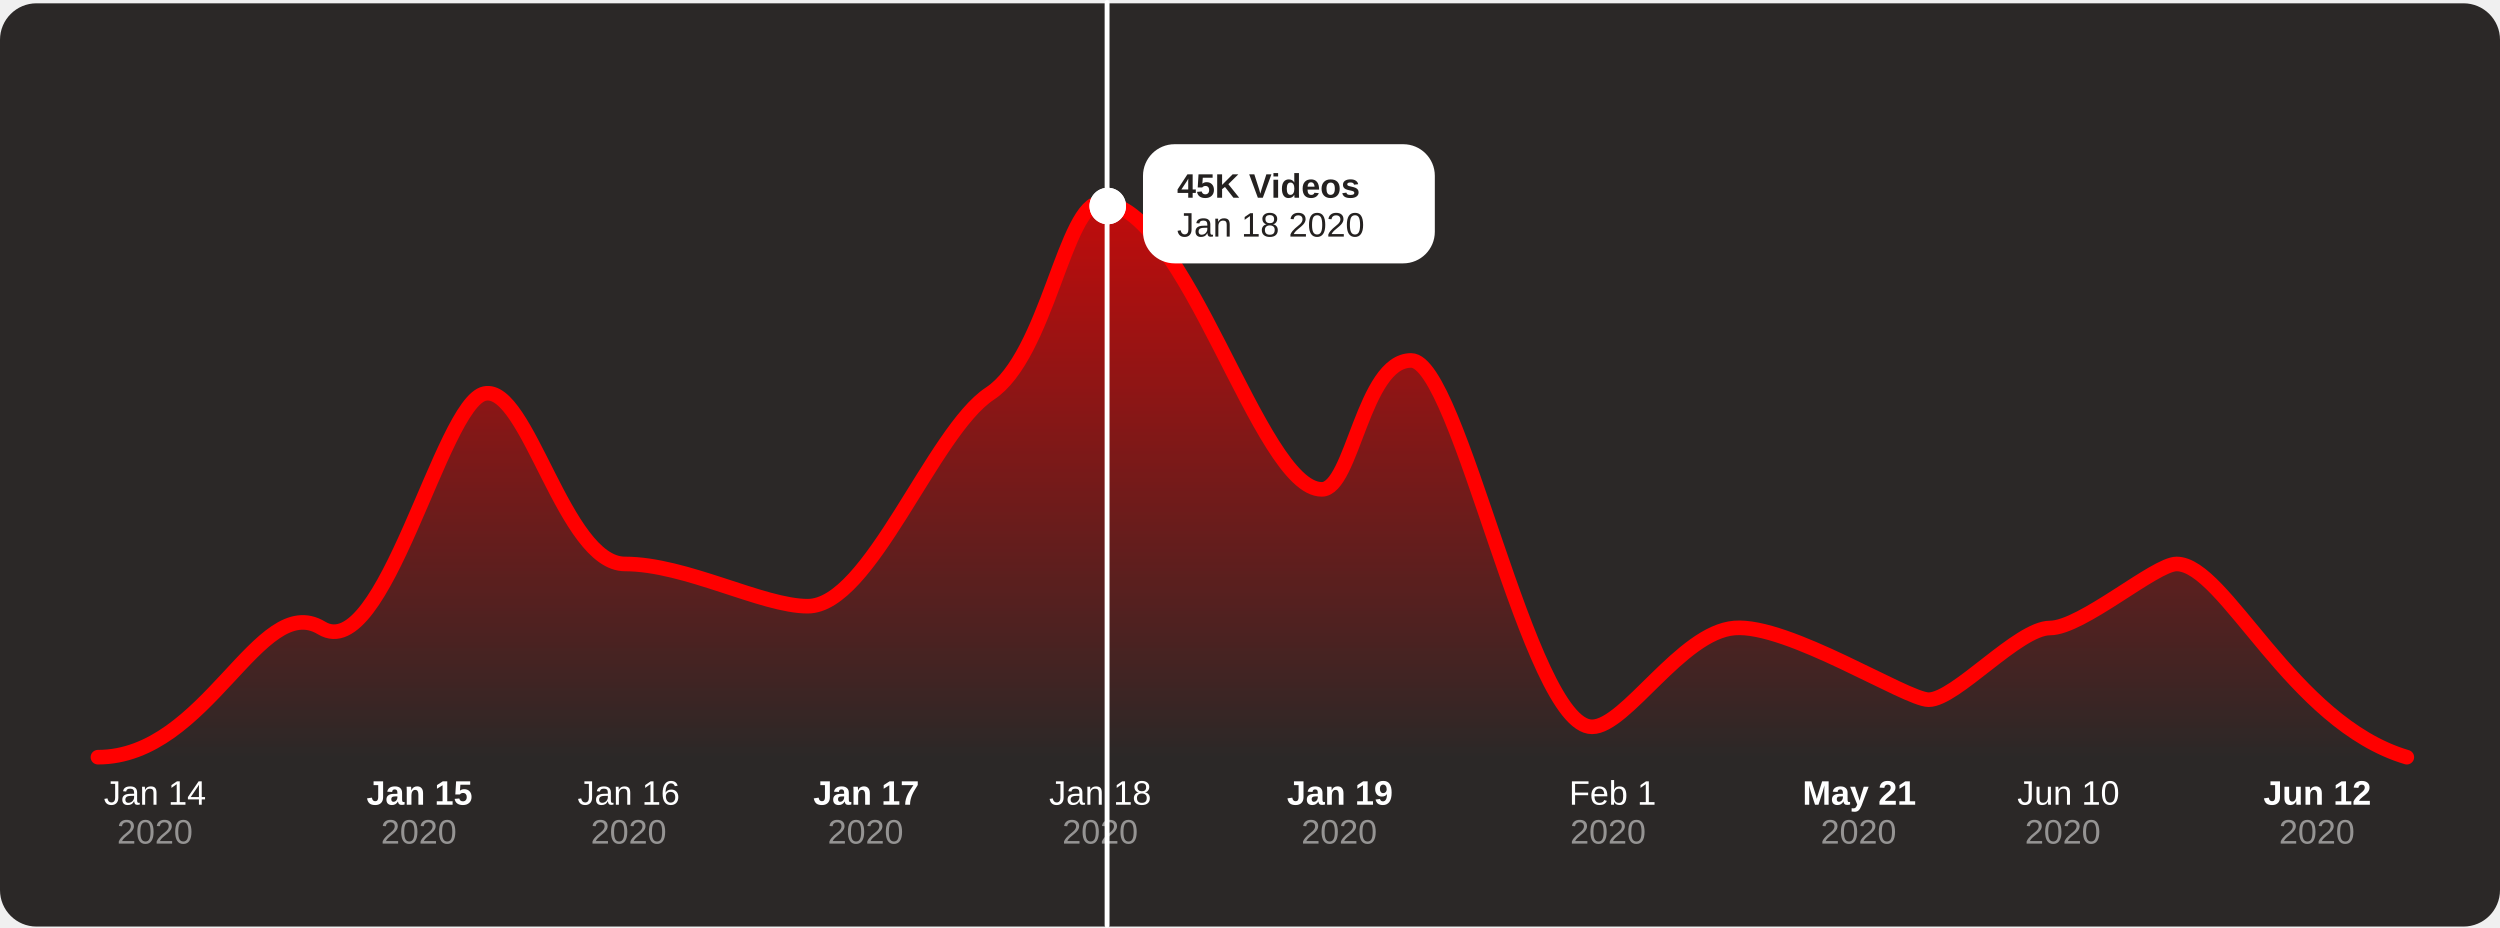
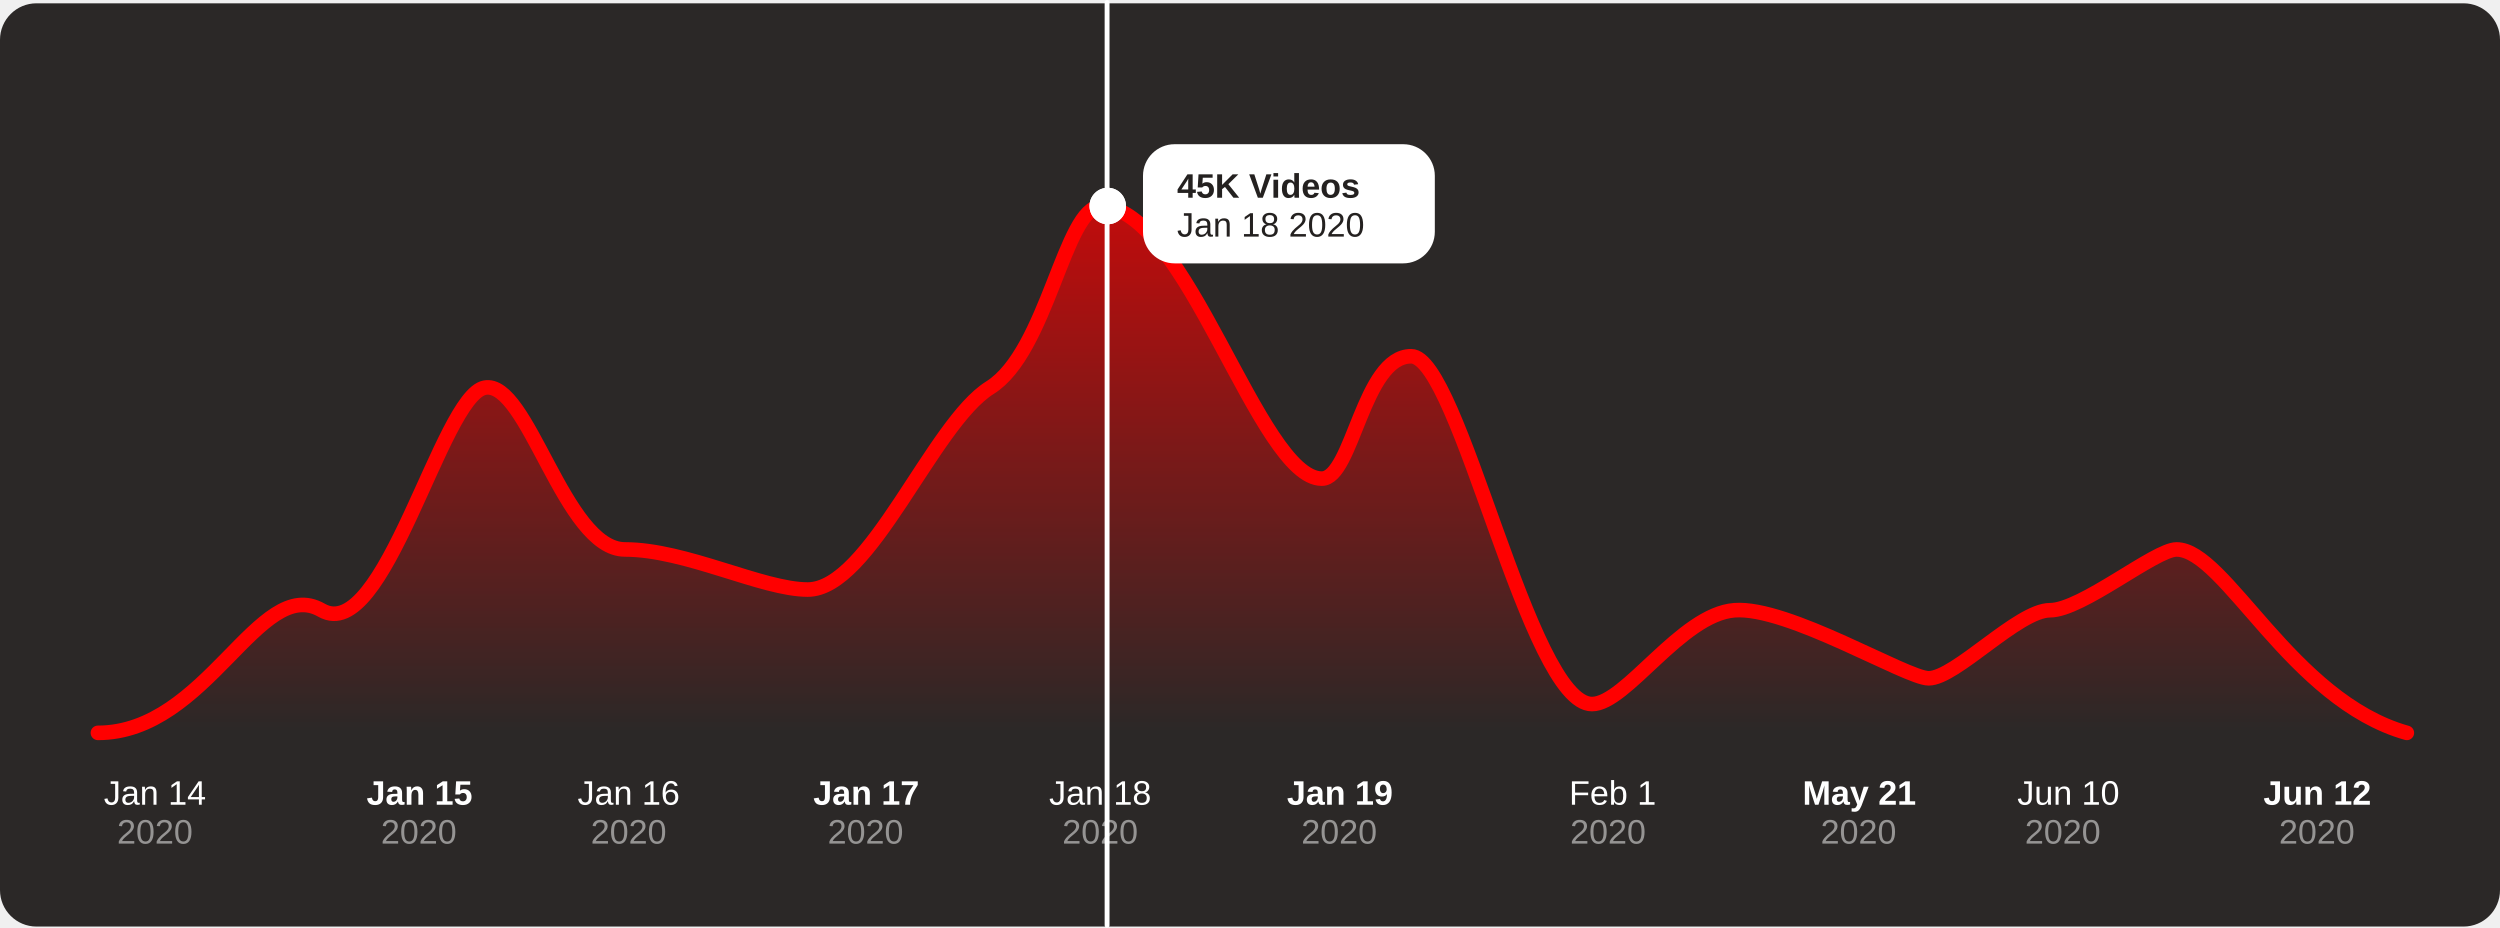
<svg xmlns="http://www.w3.org/2000/svg" width="1028" height="381.5" viewBox="0 0 1028 381.5">
  <defs>
    <style>.a{fill:#2b2827;}.b{stroke:red;stroke-width:6px;fill:url(#a);}.b,.f{stroke-linecap:round;}.c,.d,.e,.g,.h{fill:#fff;}.c,.d,.e,.i,.j{stroke:rgba(0,0,0,0);font-size:14px;}.c,.d,.i{font-family:ArialMT, Arial;}.d{opacity:0.501;}.e,.j{font-family:Arial-BoldMT, Arial;font-weight:700;}.f,.l{fill:none;}.f,.g{stroke:#fff;}.f{stroke-width:2px;}.i,.j{fill:#242120;}.k{stroke:none;}</style>
    <linearGradient id="a" x1="0.5" x2="0.5" y2="1" gradientUnits="objectBoundingBox">
      <stop offset="0" stop-color="red" stop-opacity="0.706" />
      <stop offset="1" stop-color="red" stop-opacity="0" />
    </linearGradient>
  </defs>
  <g transform="translate(0 1)">
    <rect class="a" width="1028" height="379.639" rx="15" transform="translate(0 0.361)" />
    <g transform="translate(39 82.348)">
-       <path class="b" d="M8607.06,22929.559c45.013,0,66.254-68.684,91.962-53.125s49.289-92.646,67.04-96.393,32.751,70.063,57.726,70.063,56.444,17.371,75.125,17.371c25.662,0,51.343-71.9,74.938-87.434s30.808-78.488,45.616-78.488c35.008,0,65.034,117.875,90.851,117.875,12.677,0,16.973-53.012,36.737-53.012s48.489,150.664,74.368,150.664c13.948,0,36.654-38.877,58.6-40.646s70.689,29.488,79.835,29.488c11.07,0,36.814-29.488,49.9-29.488s43.212-26.33,52.033-26.33c19.96,0,47.2,65.391,94.69,79.455" transform="translate(-8605.794 -22701.553)" />
+       <path class="b" d="M8607.06,22917.992c45.013,0,66.254-65.2,91.962-50.43s49.289-87.947,67.04-91.5,32.751,66.51,57.726,66.51,56.444,16.49,75.125,16.49c25.662,0,51.343-68.252,74.938-83s30.808-74.506,45.616-74.506c35.008,0,65.034,111.895,90.851,111.895,12.677,0,16.973-50.322,36.737-50.322s48.489,143.021,74.368,143.021c13.948,0,36.654-36.9,58.6-38.584s70.689,27.992,79.835,27.992c11.07,0,36.814-27.992,49.9-27.992s43.212-24.994,52.033-24.994c19.96,0,47.2,62.072,94.69,75.424" transform="translate(-8605.794 -22699.986)" />
      <g transform="translate(3.706 234.549)">
        <text class="c" transform="translate(21 13)">
          <tspan x="-21.017" y="0">Jan 14</tspan>
        </text>
        <text class="d" transform="translate(21 29)">
          <tspan x="-15.572" y="0">2020</tspan>
        </text>
        <text class="d" transform="translate(129.5 29)">
          <tspan x="-15.572" y="0">2020</tspan>
        </text>
        <text class="d" transform="translate(215.789 29)">
          <tspan x="-15.572" y="0">2020</tspan>
        </text>
        <text class="d" transform="translate(313.201 29)">
          <tspan x="-15.572" y="0">2020</tspan>
        </text>
        <text class="d" transform="translate(409.681 29)">
          <tspan x="-15.572" y="0">2020</tspan>
        </text>
        <text class="d" transform="translate(507.967 29)">
          <tspan x="-15.572" y="0">2020</tspan>
        </text>
        <text class="d" transform="translate(618.511 29)">
          <tspan x="-15.572" y="0">2020</tspan>
        </text>
        <text class="d" transform="translate(721.511 29)">
          <tspan x="-15.572" y="0">2020</tspan>
        </text>
        <text class="d" transform="translate(805.5 29)">
          <tspan x="-15.572" y="0">2020</tspan>
        </text>
        <text class="d" transform="translate(909.979 29)">
          <tspan x="-15.572" y="0">2020</tspan>
        </text>
        <text class="e" transform="translate(291.701 13)">
          <tspan x="0" y="0">Jan 17</tspan>
        </text>
        <text class="e" transform="translate(698.512 13)">
          <tspan x="0" y="0">May 21</tspan>
        </text>
        <text class="e" transform="translate(108 13)">
          <tspan x="0" y="0">Jan 15</tspan>
        </text>
        <text class="e" transform="translate(486.467 13)">
          <tspan x="0" y="0">Jan 19</tspan>
        </text>
        <text class="e" transform="translate(888.001 13)">
          <tspan x="0" y="0">Jun 12</tspan>
        </text>
        <text class="c" transform="translate(388.681 13)">
          <tspan x="0" y="0">Jan 18</tspan>
        </text>
        <text class="c" transform="translate(786.802 13)">
          <tspan x="0" y="0">Jun 10</tspan>
        </text>
        <text class="c" transform="translate(194.789 13)">
          <tspan x="0" y="0">Jan 16</tspan>
        </text>
        <text class="c" transform="translate(602.512 13)">
          <tspan x="0" y="0">Feb 1</tspan>
        </text>
      </g>
    </g>
    <g transform="translate(448)">
      <line class="f" y2="379.5" transform="translate(7.231)" />
      <g class="g" transform="translate(0 76.215)">
        <circle class="k" cx="7.5" cy="7.5" r="7.5" />
        <circle class="l" cx="7.5" cy="7.5" r="7" />
      </g>
    </g>
    <g transform="translate(470 58.298)">
      <rect class="h" width="120" height="49" rx="13" />
      <g transform="translate(14 9)">
        <text class="i" transform="translate(0 29)">
          <tspan x="0" y="0">Jan 18 2020</tspan>
        </text>
        <text class="j" transform="translate(0 13)">
          <tspan x="0" y="0">45K Videos</tspan>
        </text>
      </g>
    </g>
  </g>
</svg>
